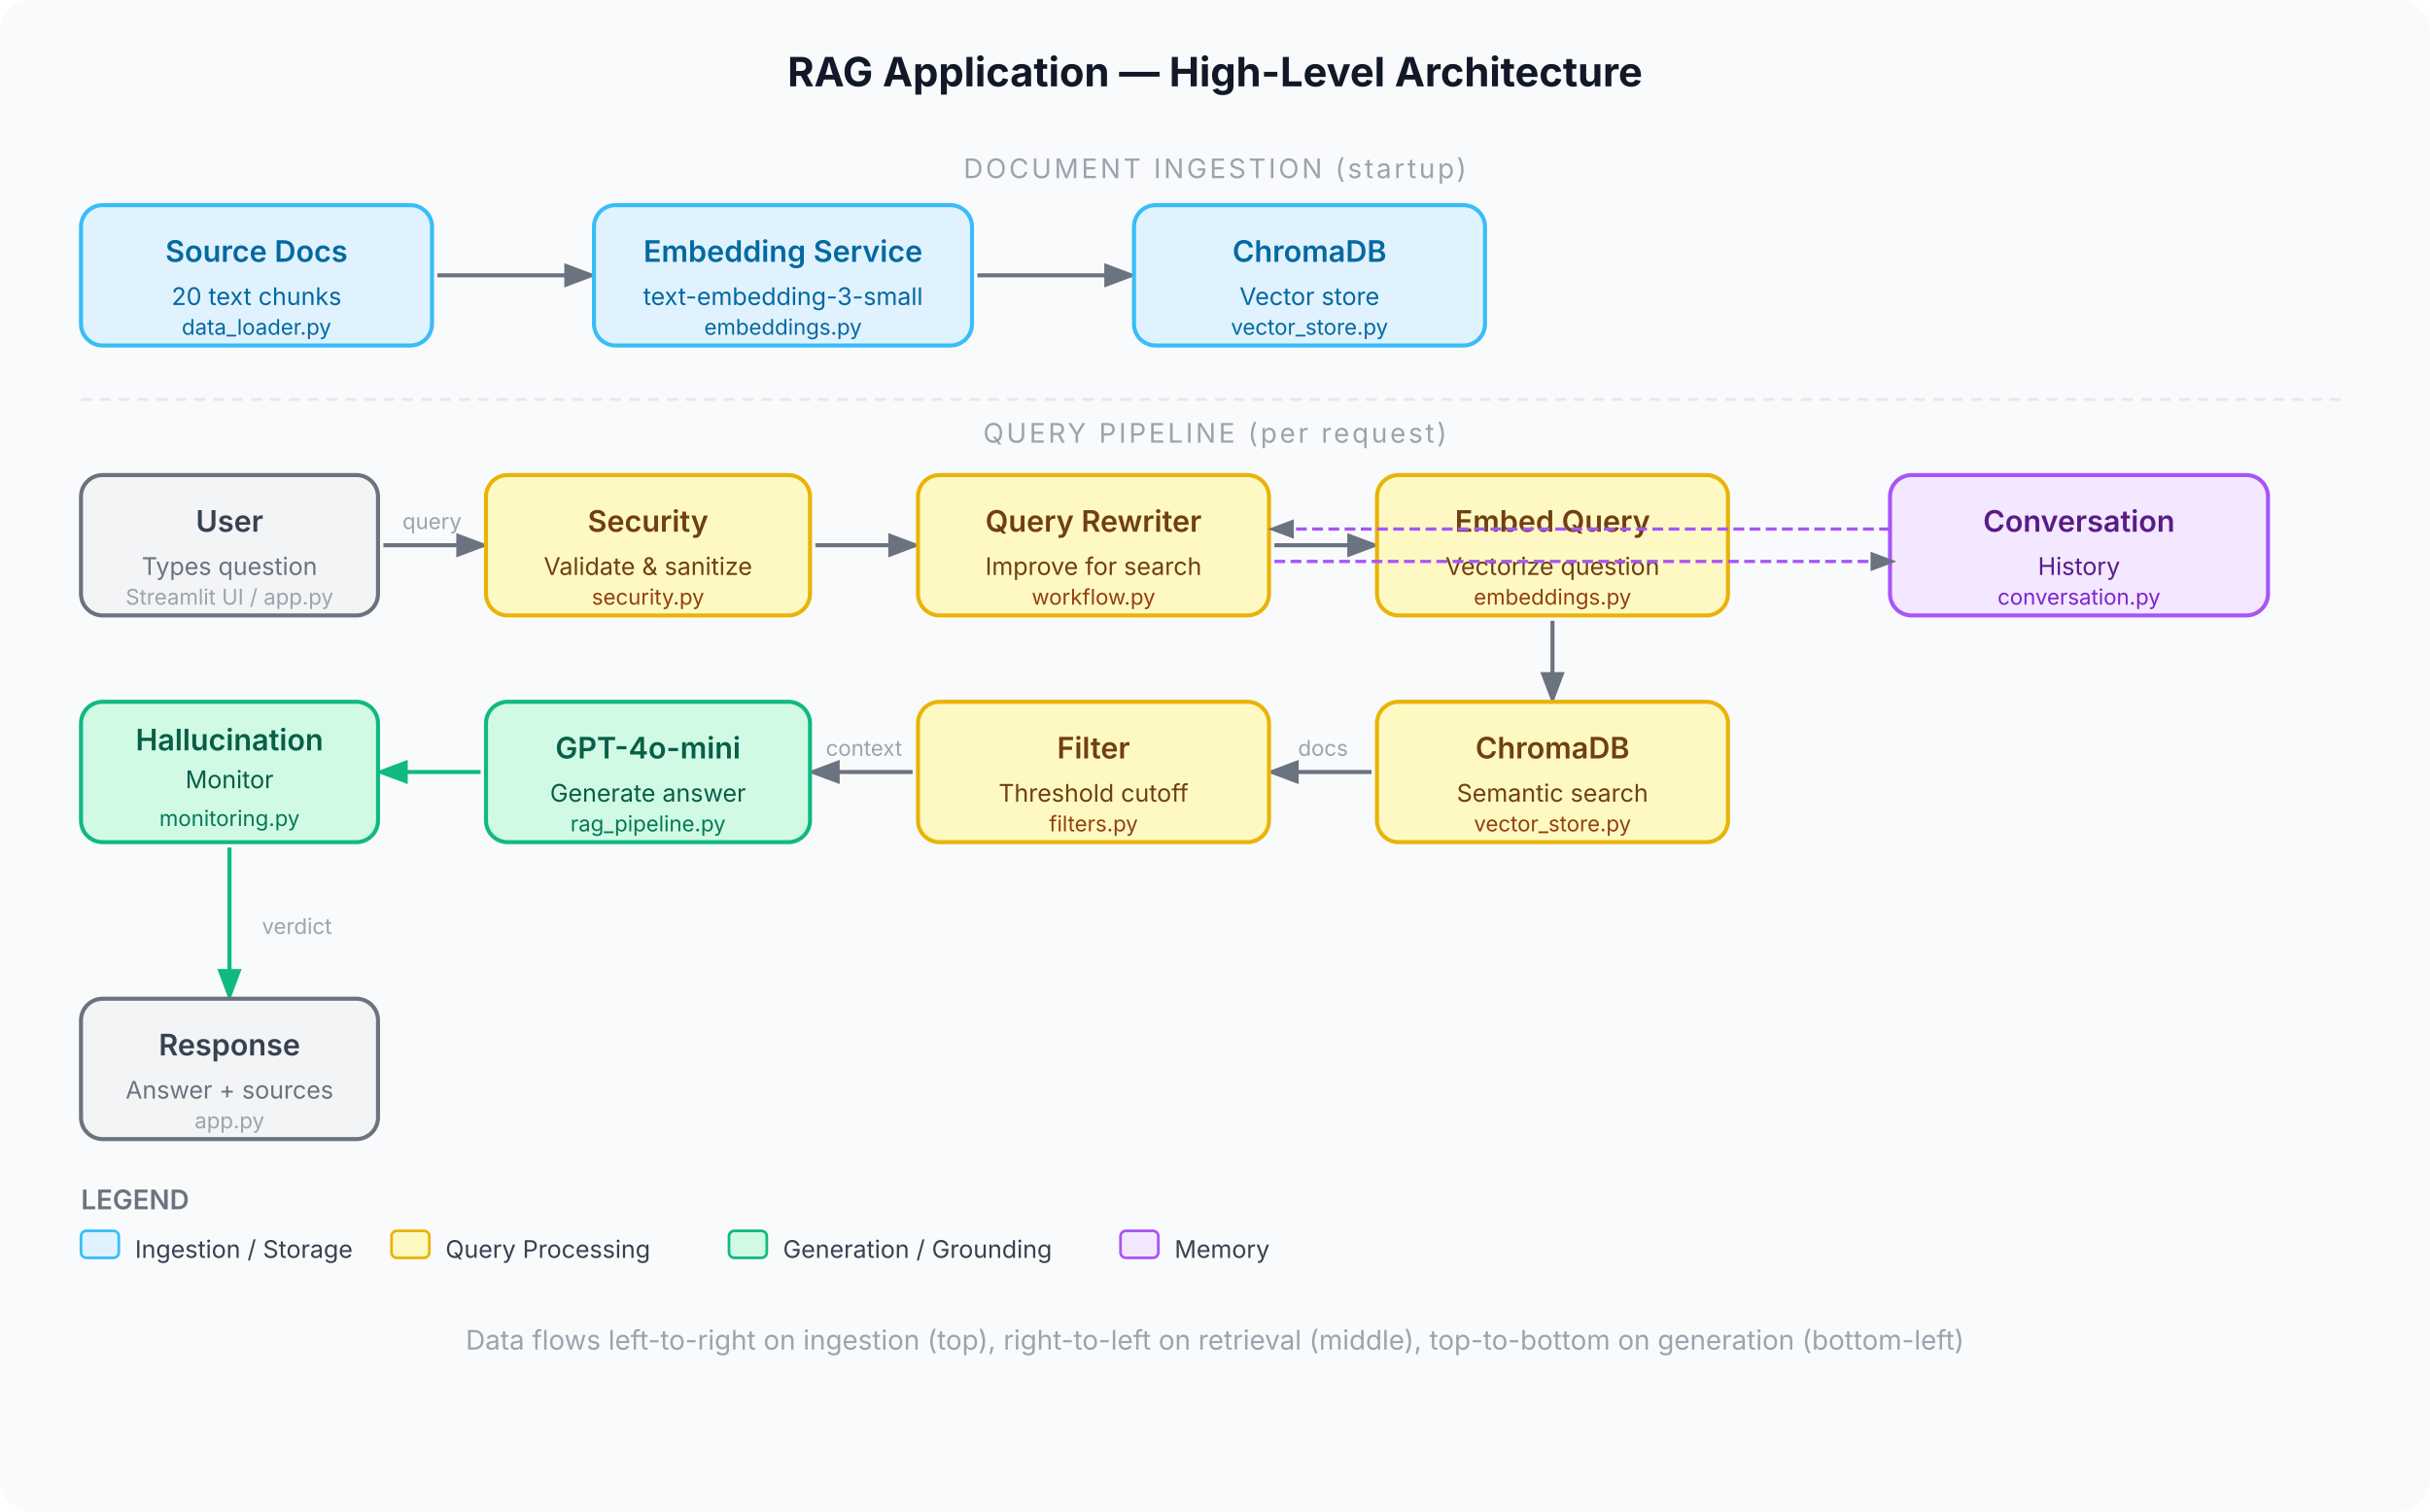
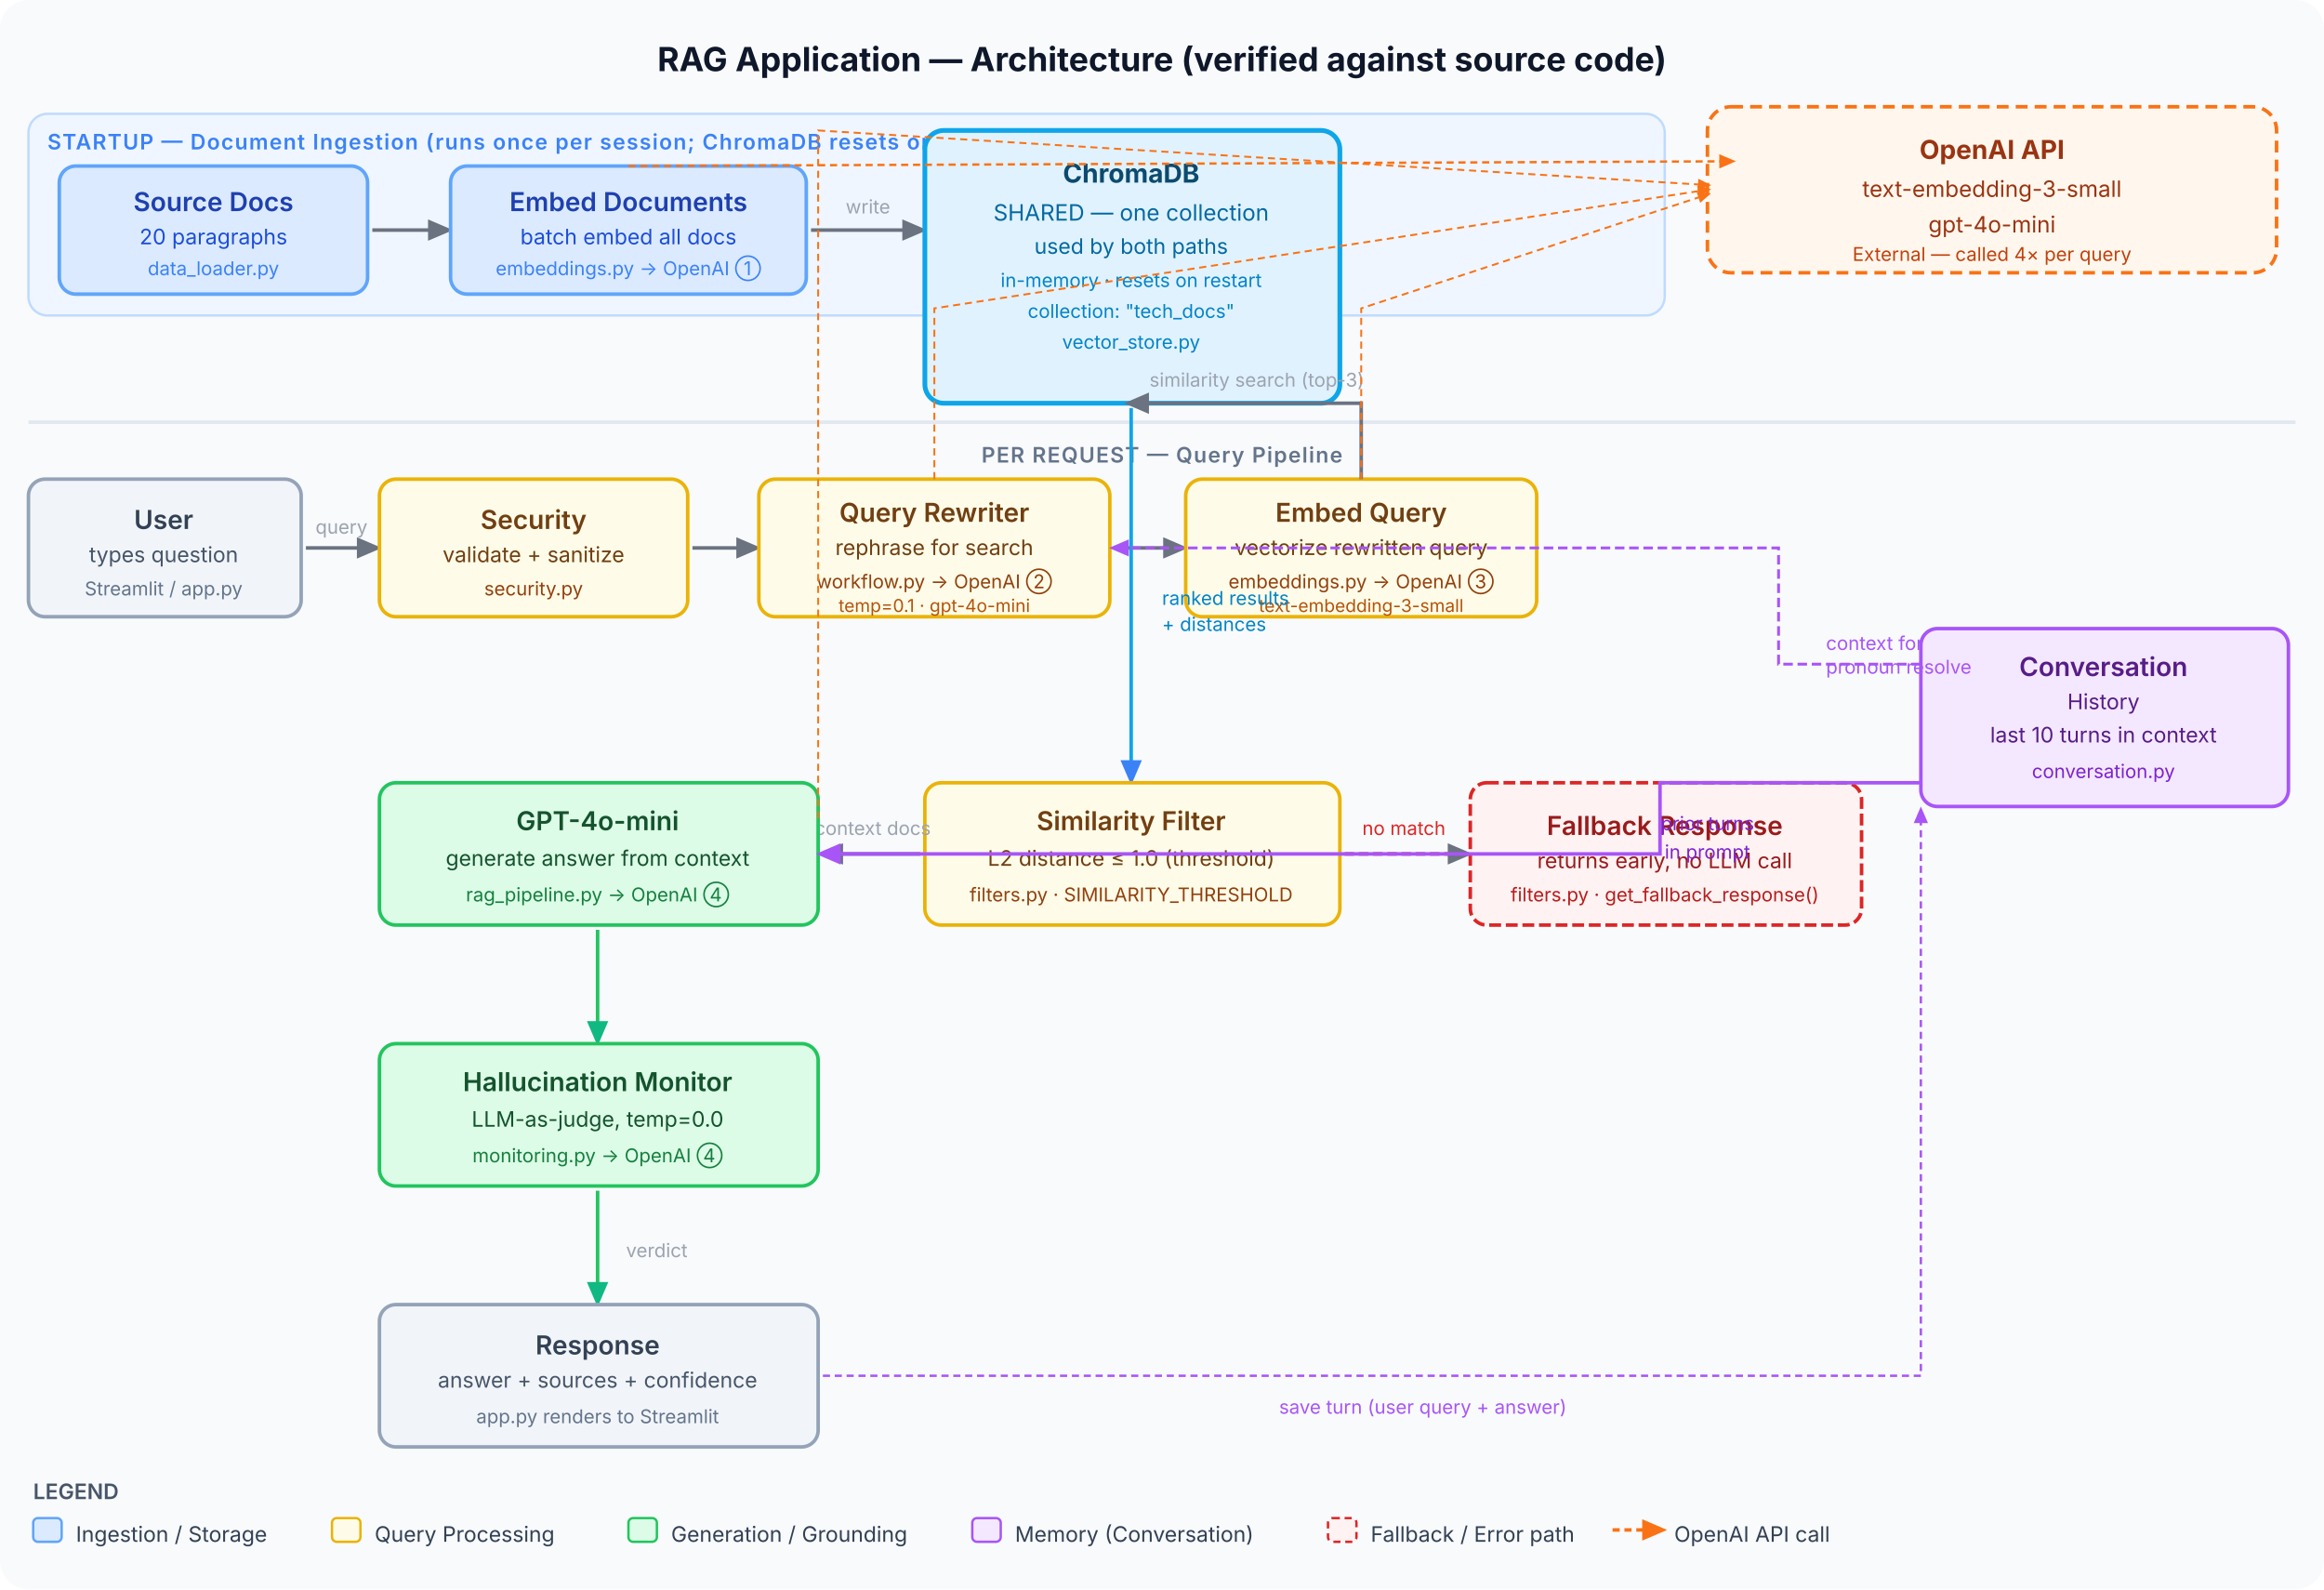
- <svg xmlns="http://www.w3.org/2000/svg" viewBox="0 0 900 560" font-family="system-ui, -apple-system, sans-serif">
+ <svg xmlns="http://www.w3.org/2000/svg" viewBox="0 0 980 670" font-family="system-ui, -apple-system, sans-serif" font-size="11">
  <defs>
-     <marker id="arrow" markerWidth="8" markerHeight="8" refX="6" refY="3" orient="auto">
-       <path d="M0,0 L0,6 L8,3 z" fill="#6b7280" />
+     <marker id="arr" markerWidth="7" markerHeight="7" refX="5" refY="3" orient="auto">
+       <path d="M0,0 L0,6 L7,3 z" fill="#6b7280" />
    </marker>
-     <marker id="arrow-green" markerWidth="8" markerHeight="8" refX="6" refY="3" orient="auto">
-       <path d="M0,0 L0,6 L8,3 z" fill="#10b981" />
+     <marker id="arr-blue" markerWidth="7" markerHeight="7" refX="5" refY="3" orient="auto">
+       <path d="M0,0 L0,6 L7,3 z" fill="#3b82f6" />
+     </marker>
+     <marker id="arr-green" markerWidth="7" markerHeight="7" refX="5" refY="3" orient="auto">
+       <path d="M0,0 L0,6 L7,3 z" fill="#10b981" />
+     </marker>
+     <marker id="arr-purple" markerWidth="7" markerHeight="7" refX="5" refY="3" orient="auto">
+       <path d="M0,0 L0,6 L7,3 z" fill="#a855f7" />
+     </marker>
+     <marker id="arr-orange" markerWidth="7" markerHeight="7" refX="5" refY="3" orient="auto">
+       <path d="M0,0 L0,6 L7,3 z" fill="#f97316" />
    </marker>
  </defs>
-   <rect width="900" height="560" fill="#f9fafb" rx="12" />
-   <text x="450" y="32" text-anchor="middle" font-size="15" font-weight="700" fill="#111827">RAG Application — High-Level Architecture</text>
-   <text x="450" y="66" text-anchor="middle" font-size="10" fill="#9ca3af" letter-spacing="1">DOCUMENT INGESTION (startup)</text>
-   <rect x="30" y="76" width="130" height="52" rx="8" fill="#e0f2fe" stroke="#38bdf8" stroke-width="1.5" />
-   <text x="95" y="97" text-anchor="middle" font-size="11" font-weight="600" fill="#0369a1">Source Docs</text>
-   <text x="95" y="113" text-anchor="middle" font-size="9" fill="#0369a1">20 text chunks</text>
-   <text x="95" y="124" text-anchor="middle" font-size="8" fill="#0369a1">data_loader.py</text>
-   <line x1="162" y1="102" x2="218" y2="102" stroke="#6b7280" stroke-width="1.5" marker-end="url(#arrow)" />
-   <rect x="220" y="76" width="140" height="52" rx="8" fill="#e0f2fe" stroke="#38bdf8" stroke-width="1.5" />
-   <text x="290" y="97" text-anchor="middle" font-size="11" font-weight="600" fill="#0369a1">Embedding Service</text>
-   <text x="290" y="113" text-anchor="middle" font-size="9" fill="#0369a1">text-embedding-3-small</text>
-   <text x="290" y="124" text-anchor="middle" font-size="8" fill="#0369a1">embeddings.py</text>
-   <line x1="362" y1="102" x2="418" y2="102" stroke="#6b7280" stroke-width="1.5" marker-end="url(#arrow)" />
-   <rect x="420" y="76" width="130" height="52" rx="8" fill="#e0f2fe" stroke="#38bdf8" stroke-width="1.5" />
-   <text x="485" y="97" text-anchor="middle" font-size="11" font-weight="600" fill="#0369a1">ChromaDB</text>
-   <text x="485" y="113" text-anchor="middle" font-size="9" fill="#0369a1">Vector store</text>
-   <text x="485" y="124" text-anchor="middle" font-size="8" fill="#0369a1">vector_store.py</text>
-   <line x1="30" y1="148" x2="870" y2="148" stroke="#e5e7eb" stroke-width="1" stroke-dasharray="4,3" />
-   <text x="450" y="164" text-anchor="middle" font-size="10" fill="#9ca3af" letter-spacing="1">QUERY PIPELINE (per request)</text>
-   <rect x="30" y="176" width="110" height="52" rx="8" fill="#f3f4f6" stroke="#6b7280" stroke-width="1.5" />
-   <text x="85" y="197" text-anchor="middle" font-size="11" font-weight="600" fill="#374151">User</text>
-   <text x="85" y="213" text-anchor="middle" font-size="9" fill="#6b7280">Types question</text>
-   <text x="85" y="224" text-anchor="middle" font-size="8" fill="#9ca3af">Streamlit UI / app.py</text>
-   <line x1="142" y1="202" x2="178" y2="202" stroke="#6b7280" stroke-width="1.5" marker-end="url(#arrow)" />
-   <text x="160" y="196" text-anchor="middle" font-size="8" fill="#9ca3af">query</text>
-   <rect x="180" y="176" width="120" height="52" rx="8" fill="#fef9c3" stroke="#eab308" stroke-width="1.5" />
-   <text x="240" y="197" text-anchor="middle" font-size="11" font-weight="600" fill="#713f12">Security</text>
-   <text x="240" y="213" text-anchor="middle" font-size="9" fill="#713f12">Validate &amp; sanitize</text>
-   <text x="240" y="224" text-anchor="middle" font-size="8" fill="#92400e">security.py</text>
-   <line x1="302" y1="202" x2="338" y2="202" stroke="#6b7280" stroke-width="1.5" marker-end="url(#arrow)" />
-   <rect x="340" y="176" width="130" height="52" rx="8" fill="#fef9c3" stroke="#eab308" stroke-width="1.5" />
-   <text x="405" y="197" text-anchor="middle" font-size="11" font-weight="600" fill="#713f12">Query Rewriter</text>
-   <text x="405" y="213" text-anchor="middle" font-size="9" fill="#713f12">Improve for search</text>
-   <text x="405" y="224" text-anchor="middle" font-size="8" fill="#92400e">workflow.py</text>
-   <line x1="472" y1="202" x2="508" y2="202" stroke="#6b7280" stroke-width="1.5" marker-end="url(#arrow)" />
-   <rect x="510" y="176" width="130" height="52" rx="8" fill="#fef9c3" stroke="#eab308" stroke-width="1.5" />
-   <text x="575" y="197" text-anchor="middle" font-size="11" font-weight="600" fill="#713f12">Embed Query</text>
-   <text x="575" y="213" text-anchor="middle" font-size="9" fill="#713f12">Vectorize question</text>
-   <text x="575" y="224" text-anchor="middle" font-size="8" fill="#92400e">embeddings.py</text>
-   <line x1="575" y1="230" x2="575" y2="258" stroke="#6b7280" stroke-width="1.5" marker-end="url(#arrow)" />
-   <rect x="510" y="260" width="130" height="52" rx="8" fill="#fef9c3" stroke="#eab308" stroke-width="1.5" />
-   <text x="575" y="281" text-anchor="middle" font-size="11" font-weight="600" fill="#713f12">ChromaDB</text>
-   <text x="575" y="297" text-anchor="middle" font-size="9" fill="#713f12">Semantic search</text>
-   <text x="575" y="308" text-anchor="middle" font-size="8" fill="#92400e">vector_store.py</text>
-   <line x1="508" y1="286" x2="472" y2="286" stroke="#6b7280" stroke-width="1.5" marker-end="url(#arrow)" />
-   <text x="490" y="280" text-anchor="middle" font-size="8" fill="#9ca3af">docs</text>
-   <rect x="340" y="260" width="130" height="52" rx="8" fill="#fef9c3" stroke="#eab308" stroke-width="1.5" />
-   <text x="405" y="281" text-anchor="middle" font-size="11" font-weight="600" fill="#713f12">Filter</text>
-   <text x="405" y="297" text-anchor="middle" font-size="9" fill="#713f12">Threshold cutoff</text>
-   <text x="405" y="308" text-anchor="middle" font-size="8" fill="#92400e">filters.py</text>
-   <line x1="338" y1="286" x2="302" y2="286" stroke="#6b7280" stroke-width="1.5" marker-end="url(#arrow)" />
-   <text x="320" y="280" text-anchor="middle" font-size="8" fill="#9ca3af">context</text>
-   <rect x="180" y="260" width="120" height="52" rx="8" fill="#d1fae5" stroke="#10b981" stroke-width="1.5" />
-   <text x="240" y="281" text-anchor="middle" font-size="11" font-weight="600" fill="#065f46">GPT-4o-mini</text>
-   <text x="240" y="297" text-anchor="middle" font-size="9" fill="#065f46">Generate answer</text>
-   <text x="240" y="308" text-anchor="middle" font-size="8" fill="#047857">rag_pipeline.py</text>
-   <line x1="178" y1="286" x2="142" y2="286" stroke="#10b981" stroke-width="1.5" marker-end="url(#arrow-green)" />
-   <rect x="30" y="260" width="110" height="52" rx="8" fill="#d1fae5" stroke="#10b981" stroke-width="1.5" />
-   <text x="85" y="278" text-anchor="middle" font-size="11" font-weight="600" fill="#065f46">Hallucination</text>
-   <text x="85" y="292" text-anchor="middle" font-size="9" fill="#065f46">Monitor</text>
-   <text x="85" y="306" text-anchor="middle" font-size="8" fill="#047857">monitoring.py</text>
-   <line x1="85" y1="314" x2="85" y2="368" stroke="#10b981" stroke-width="1.5" marker-end="url(#arrow-green)" />
-   <text x="97" y="346" font-size="8" fill="#9ca3af">verdict</text>
-   <rect x="30" y="370" width="110" height="52" rx="8" fill="#f3f4f6" stroke="#6b7280" stroke-width="1.5" />
-   <text x="85" y="391" text-anchor="middle" font-size="11" font-weight="600" fill="#374151">Response</text>
-   <text x="85" y="407" text-anchor="middle" font-size="9" fill="#6b7280">Answer + sources</text>
-   <text x="85" y="418" text-anchor="middle" font-size="8" fill="#9ca3af">app.py</text>
-   <rect x="700" y="176" width="140" height="52" rx="8" fill="#f3e8ff" stroke="#a855f7" stroke-width="1.5" />
-   <text x="770" y="197" text-anchor="middle" font-size="11" font-weight="600" fill="#581c87">Conversation</text>
-   <text x="770" y="213" text-anchor="middle" font-size="9" fill="#581c87">History</text>
-   <text x="770" y="224" text-anchor="middle" font-size="8" fill="#7e22ce">conversation.py</text>
-   <line x1="700" y1="196" x2="472" y2="196" stroke="#a855f7" stroke-width="1.2" stroke-dasharray="4,2" marker-end="url(#arrow)" />
-   <line x1="472" y1="208" x2="700" y2="208" stroke="#a855f7" stroke-width="1.2" stroke-dasharray="4,2" marker-end="url(#arrow)" />
-   <text x="30" y="448" font-size="10" font-weight="600" fill="#6b7280">LEGEND</text>
-   <rect x="30" y="456" width="14" height="10" rx="2" fill="#e0f2fe" stroke="#38bdf8" stroke-width="1" />
-   <text x="50" y="466" font-size="9" fill="#374151">Ingestion / Storage</text>
-   <rect x="145" y="456" width="14" height="10" rx="2" fill="#fef9c3" stroke="#eab308" stroke-width="1" />
-   <text x="165" y="466" font-size="9" fill="#374151">Query Processing</text>
-   <rect x="270" y="456" width="14" height="10" rx="2" fill="#d1fae5" stroke="#10b981" stroke-width="1" />
-   <text x="290" y="466" font-size="9" fill="#374151">Generation / Grounding</text>
-   <rect x="415" y="456" width="14" height="10" rx="2" fill="#f3e8ff" stroke="#a855f7" stroke-width="1" />
-   <text x="435" y="466" font-size="9" fill="#374151">Memory</text>
-   <text x="450" y="500" text-anchor="middle" font-size="10" fill="#9ca3af">Data flows left-to-right on ingestion (top), right-to-left on retrieval (middle), top-to-bottom on generation (bottom-left)</text>
+   <rect width="980" height="670" fill="#f8fafc" rx="12" />
+   <text x="490" y="30" text-anchor="middle" font-size="14" font-weight="700" fill="#0f172a">RAG Application — Architecture (verified against source code)</text>
+   <rect x="720" y="45" width="240" height="70" rx="10" fill="#fff7ed" stroke="#f97316" stroke-width="1.5" stroke-dasharray="5,3" />
+   <text x="840" y="67" text-anchor="middle" font-size="11" font-weight="700" fill="#9a3412">OpenAI API</text>
+   <text x="840" y="83" text-anchor="middle" font-size="9.5" fill="#9a3412">text-embedding-3-small</text>
+   <text x="840" y="98" text-anchor="middle" font-size="9.5" fill="#9a3412">gpt-4o-mini</text>
+   <text x="840" y="110" text-anchor="middle" font-size="8" fill="#c2410c">External — called 4× per query</text>
+   <rect x="12" y="48" width="690" height="85" rx="8" fill="#eff6ff" stroke="#bfdbfe" stroke-width="1" />
+   <text x="20" y="63" font-size="9" font-weight="600" fill="#3b82f6" letter-spacing="0.5">STARTUP — Document Ingestion (runs once per session; ChromaDB resets on app restart)</text>
+   <rect x="25" y="70" width="130" height="54" rx="7" fill="#dbeafe" stroke="#60a5fa" stroke-width="1.5" />
+   <text x="90" y="89" text-anchor="middle" font-weight="600" fill="#1e40af">Source Docs</text>
+   <text x="90" y="103" text-anchor="middle" font-size="9" fill="#1d4ed8">20 paragraphs</text>
+   <text x="90" y="116" text-anchor="middle" font-size="8" fill="#3b82f6">data_loader.py</text>
+   <line x1="157" y1="97" x2="188" y2="97" stroke="#6b7280" stroke-width="1.5" marker-end="url(#arr)" />
+   <rect x="190" y="70" width="150" height="54" rx="7" fill="#dbeafe" stroke="#60a5fa" stroke-width="1.5" />
+   <text x="265" y="89" text-anchor="middle" font-weight="600" fill="#1e40af">Embed Documents</text>
+   <text x="265" y="103" text-anchor="middle" font-size="9" fill="#1d4ed8">batch embed all docs</text>
+   <text x="265" y="116" text-anchor="middle" font-size="8" fill="#3b82f6">embeddings.py → OpenAI ①</text>
+   <line x1="342" y1="97" x2="388" y2="97" stroke="#6b7280" stroke-width="1.5" marker-end="url(#arr)" />
+   <text x="366" y="90" text-anchor="middle" font-size="8" fill="#9ca3af">write</text>
+   <rect x="390" y="55" width="175" height="115" rx="8" fill="#e0f2fe" stroke="#0ea5e9" stroke-width="2" />
+   <text x="477" y="77" text-anchor="middle" font-size="11" font-weight="700" fill="#0c4a6e">ChromaDB</text>
+   <text x="477" y="93" text-anchor="middle" font-size="9.5" fill="#0369a1">SHARED — one collection</text>
+   <text x="477" y="107" text-anchor="middle" font-size="9" fill="#0369a1">used by both paths</text>
+   <text x="477" y="121" text-anchor="middle" font-size="8" fill="#0284c7">in-memory · resets on restart</text>
+   <text x="477" y="134" text-anchor="middle" font-size="8" fill="#0284c7">collection: "tech_docs"</text>
+   <text x="477" y="147" text-anchor="middle" font-size="8" fill="#0284c7">vector_store.py</text>
+   <line x1="265" y1="70" x2="730" y2="68" stroke="#f97316" stroke-width="1" stroke-dasharray="3,2" marker-end="url(#arr-orange)" />
+   <line x1="12" y1="178" x2="968" y2="178" stroke="#e2e8f0" stroke-width="1.5" />
+   <text x="490" y="195" text-anchor="middle" font-size="9" font-weight="600" fill="#64748b" letter-spacing="0.5">PER REQUEST — Query Pipeline</text>
+   <rect x="12" y="202" width="115" height="58" rx="7" fill="#f1f5f9" stroke="#94a3b8" stroke-width="1.5" />
+   <text x="69" y="223" text-anchor="middle" font-weight="600" fill="#334155">User</text>
+   <text x="69" y="237" text-anchor="middle" font-size="9" fill="#475569">types question</text>
+   <text x="69" y="251" text-anchor="middle" font-size="8" fill="#64748b">Streamlit / app.py</text>
+   <line x1="129" y1="231" x2="158" y2="231" stroke="#6b7280" stroke-width="1.5" marker-end="url(#arr)" />
+   <text x="144" y="225" text-anchor="middle" font-size="8" fill="#9ca3af">query</text>
+   <rect x="160" y="202" width="130" height="58" rx="7" fill="#fefce8" stroke="#eab308" stroke-width="1.5" />
+   <text x="225" y="223" text-anchor="middle" font-weight="600" fill="#713f12">Security</text>
+   <text x="225" y="237" text-anchor="middle" font-size="9" fill="#713f12">validate + sanitize</text>
+   <text x="225" y="251" text-anchor="middle" font-size="8" fill="#92400e">security.py</text>
+   <line x1="292" y1="231" x2="318" y2="231" stroke="#6b7280" stroke-width="1.5" marker-end="url(#arr)" />
+   <rect x="320" y="202" width="148" height="58" rx="7" fill="#fefce8" stroke="#eab308" stroke-width="1.5" />
+   <text x="394" y="220" text-anchor="middle" font-weight="600" fill="#713f12">Query Rewriter</text>
+   <text x="394" y="234" text-anchor="middle" font-size="9" fill="#713f12">rephrase for search</text>
+   <text x="394" y="248" text-anchor="middle" font-size="8" fill="#92400e">workflow.py → OpenAI ②</text>
+   <text x="394" y="258" text-anchor="middle" font-size="7.5" fill="#b45309">temp=0.1 · gpt-4o-mini</text>
+   <line x1="470" y1="231" x2="498" y2="231" stroke="#6b7280" stroke-width="1.5" marker-end="url(#arr)" />
+   <rect x="500" y="202" width="148" height="58" rx="7" fill="#fefce8" stroke="#eab308" stroke-width="1.5" />
+   <text x="574" y="220" text-anchor="middle" font-weight="600" fill="#713f12">Embed Query</text>
+   <text x="574" y="234" text-anchor="middle" font-size="9" fill="#713f12">vectorize rewritten query</text>
+   <text x="574" y="248" text-anchor="middle" font-size="8" fill="#92400e">embeddings.py → OpenAI ③</text>
+   <text x="574" y="258" text-anchor="middle" font-size="7.5" fill="#b45309">text-embedding-3-small</text>
+   <polyline points="574,202 574,170 477,170" fill="none" stroke="#6b7280" stroke-width="1.5" marker-end="url(#arr)" />
+   <text x="530" y="163" text-anchor="middle" font-size="8" fill="#9ca3af">similarity search (top-3)</text>
+   <line x1="477" y1="172" x2="477" y2="328" stroke="#0ea5e9" stroke-width="1.5" marker-end="url(#arr-blue)" />
+   <text x="490" y="255" font-size="8" fill="#0284c7">ranked results</text>
+   <text x="490" y="266" font-size="8" fill="#0284c7">+ distances</text>
+   <rect x="390" y="330" width="175" height="60" rx="7" fill="#fefce8" stroke="#eab308" stroke-width="1.5" />
+   <text x="477" y="350" text-anchor="middle" font-weight="600" fill="#713f12">Similarity Filter</text>
+   <text x="477" y="365" text-anchor="middle" font-size="9" fill="#713f12">L2 distance ≤ 1.0 (threshold)</text>
+   <text x="477" y="380" text-anchor="middle" font-size="8" fill="#92400e">filters.py · SIMILARITY_THRESHOLD</text>
+   <line x1="388" y1="360" x2="348" y2="360" stroke="#6b7280" stroke-width="1.5" marker-end="url(#arr)" />
+   <text x="368" y="352" text-anchor="middle" font-size="8" fill="#9ca3af">context docs</text>
+   <line x1="567" y1="360" x2="618" y2="360" stroke="#dc2626" stroke-width="1.5" stroke-dasharray="4,2" marker-end="url(#arr)" />
+   <text x="592" y="352" text-anchor="middle" font-size="8" fill="#dc2626">no match</text>
+   <rect x="620" y="330" width="165" height="60" rx="7" fill="#fef2f2" stroke="#dc2626" stroke-width="1.5" stroke-dasharray="5,2" />
+   <text x="702" y="352" text-anchor="middle" font-weight="600" fill="#991b1b">Fallback Response</text>
+   <text x="702" y="366" text-anchor="middle" font-size="9" fill="#991b1b">returns early, no LLM call</text>
+   <text x="702" y="380" text-anchor="middle" font-size="8" fill="#b91c1c">filters.py · get_fallback_response()</text>
+   <rect x="160" y="330" width="185" height="60" rx="7" fill="#dcfce7" stroke="#22c55e" stroke-width="1.5" />
+   <text x="252" y="350" text-anchor="middle" font-weight="600" fill="#14532d">GPT-4o-mini</text>
+   <text x="252" y="365" text-anchor="middle" font-size="9" fill="#14532d">generate answer from context</text>
+   <text x="252" y="380" text-anchor="middle" font-size="8" fill="#15803d">rag_pipeline.py → OpenAI ④</text>
+   <rect x="810" y="265" width="155" height="75" rx="7" fill="#f3e8ff" stroke="#a855f7" stroke-width="1.5" />
+   <text x="887" y="285" text-anchor="middle" font-weight="600" fill="#581c87">Conversation</text>
+   <text x="887" y="299" text-anchor="middle" font-size="9" fill="#581c87">History</text>
+   <text x="887" y="313" text-anchor="middle" font-size="9" fill="#581c87">last 10 turns in context</text>
+   <text x="887" y="328" text-anchor="middle" font-size="8" fill="#7e22ce">conversation.py</text>
+   <polyline points="810,280 750,280 750,231 470,231" fill="none" stroke="#a855f7" stroke-width="1.2" stroke-dasharray="4,2" marker-end="url(#arr-purple)" />
+   <text x="770" y="274" font-size="8" fill="#a855f7">context for</text>
+   <text x="770" y="284" font-size="8" fill="#a855f7">pronoun resolve</text>
+   <polyline points="810,330 700,330 700,360 347,360" fill="none" stroke="#a855f7" stroke-width="1.5" marker-end="url(#arr-purple)" />
+   <text x="720" y="350" text-anchor="middle" font-size="8" fill="#7e22ce">prior turns</text>
+   <text x="720" y="362" text-anchor="middle" font-size="8" fill="#7e22ce">in prompt</text>
+   <line x1="252" y1="392" x2="252" y2="438" stroke="#22c55e" stroke-width="1.5" marker-end="url(#arr-green)" />
+   <rect x="160" y="440" width="185" height="60" rx="7" fill="#dcfce7" stroke="#22c55e" stroke-width="1.5" />
+   <text x="252" y="460" text-anchor="middle" font-weight="600" fill="#14532d">Hallucination Monitor</text>
+   <text x="252" y="475" text-anchor="middle" font-size="9" fill="#14532d">LLM-as-judge, temp=0.0</text>
+   <text x="252" y="490" text-anchor="middle" font-size="8" fill="#15803d">monitoring.py → OpenAI ④</text>
+   <line x1="252" y1="502" x2="252" y2="548" stroke="#22c55e" stroke-width="1.5" marker-end="url(#arr-green)" />
+   <text x="264" y="530" font-size="8" fill="#9ca3af">verdict</text>
+   <rect x="160" y="550" width="185" height="60" rx="7" fill="#f1f5f9" stroke="#94a3b8" stroke-width="1.5" />
+   <text x="252" y="571" text-anchor="middle" font-weight="600" fill="#334155">Response</text>
+   <text x="252" y="585" text-anchor="middle" font-size="9" fill="#475569">answer + sources + confidence</text>
+   <text x="252" y="600" text-anchor="middle" font-size="8" fill="#64748b">app.py renders to Streamlit</text>
+   <polyline points="347,580 810,580 810,342" fill="none" stroke="#a855f7" stroke-width="1" stroke-dasharray="3,2" marker-end="url(#arr-purple)" />
+   <text x="600" y="596" text-anchor="middle" font-size="8" fill="#a855f7">save turn (user query + answer)</text>
+   <polyline points="394,202 394,130 720,80" fill="none" stroke="#f97316" stroke-width="0.8" stroke-dasharray="3,2" marker-end="url(#arr-orange)" />
+   <polyline points="574,202 574,130 720,82" fill="none" stroke="#f97316" stroke-width="0.8" stroke-dasharray="3,2" marker-end="url(#arr-orange)" />
+   <polyline points="345,345 345,55 720,78" fill="none" stroke="#f97316" stroke-width="0.8" stroke-dasharray="3,2" marker-end="url(#arr-orange)" />
+   <text x="14" y="632" font-size="9" font-weight="600" fill="#475569">LEGEND</text>
+   <rect x="14" y="640" width="12" height="10" rx="2" fill="#dbeafe" stroke="#60a5fa" stroke-width="1" />
+   <text x="32" y="650" font-size="9" fill="#334155">Ingestion / Storage</text>
+   <rect x="140" y="640" width="12" height="10" rx="2" fill="#fefce8" stroke="#eab308" stroke-width="1" />
+   <text x="158" y="650" font-size="9" fill="#334155">Query Processing</text>
+   <rect x="265" y="640" width="12" height="10" rx="2" fill="#dcfce7" stroke="#22c55e" stroke-width="1" />
+   <text x="283" y="650" font-size="9" fill="#334155">Generation / Grounding</text>
+   <rect x="410" y="640" width="12" height="10" rx="2" fill="#f3e8ff" stroke="#a855f7" stroke-width="1" />
+   <text x="428" y="650" font-size="9" fill="#334155">Memory (Conversation)</text>
+   <rect x="560" y="640" width="12" height="10" rx="2" fill="#fef2f2" stroke="#dc2626" stroke-width="1" stroke-dasharray="3,2" />
+   <text x="578" y="650" font-size="9" fill="#334155">Fallback / Error path</text>
+   <line x1="680" y1="645" x2="700" y2="645" stroke="#f97316" stroke-dasharray="3,2" stroke-width="1.5" marker-end="url(#arr-orange)" />
+   <text x="706" y="650" font-size="9" fill="#334155">OpenAI API call</text>
</svg>
